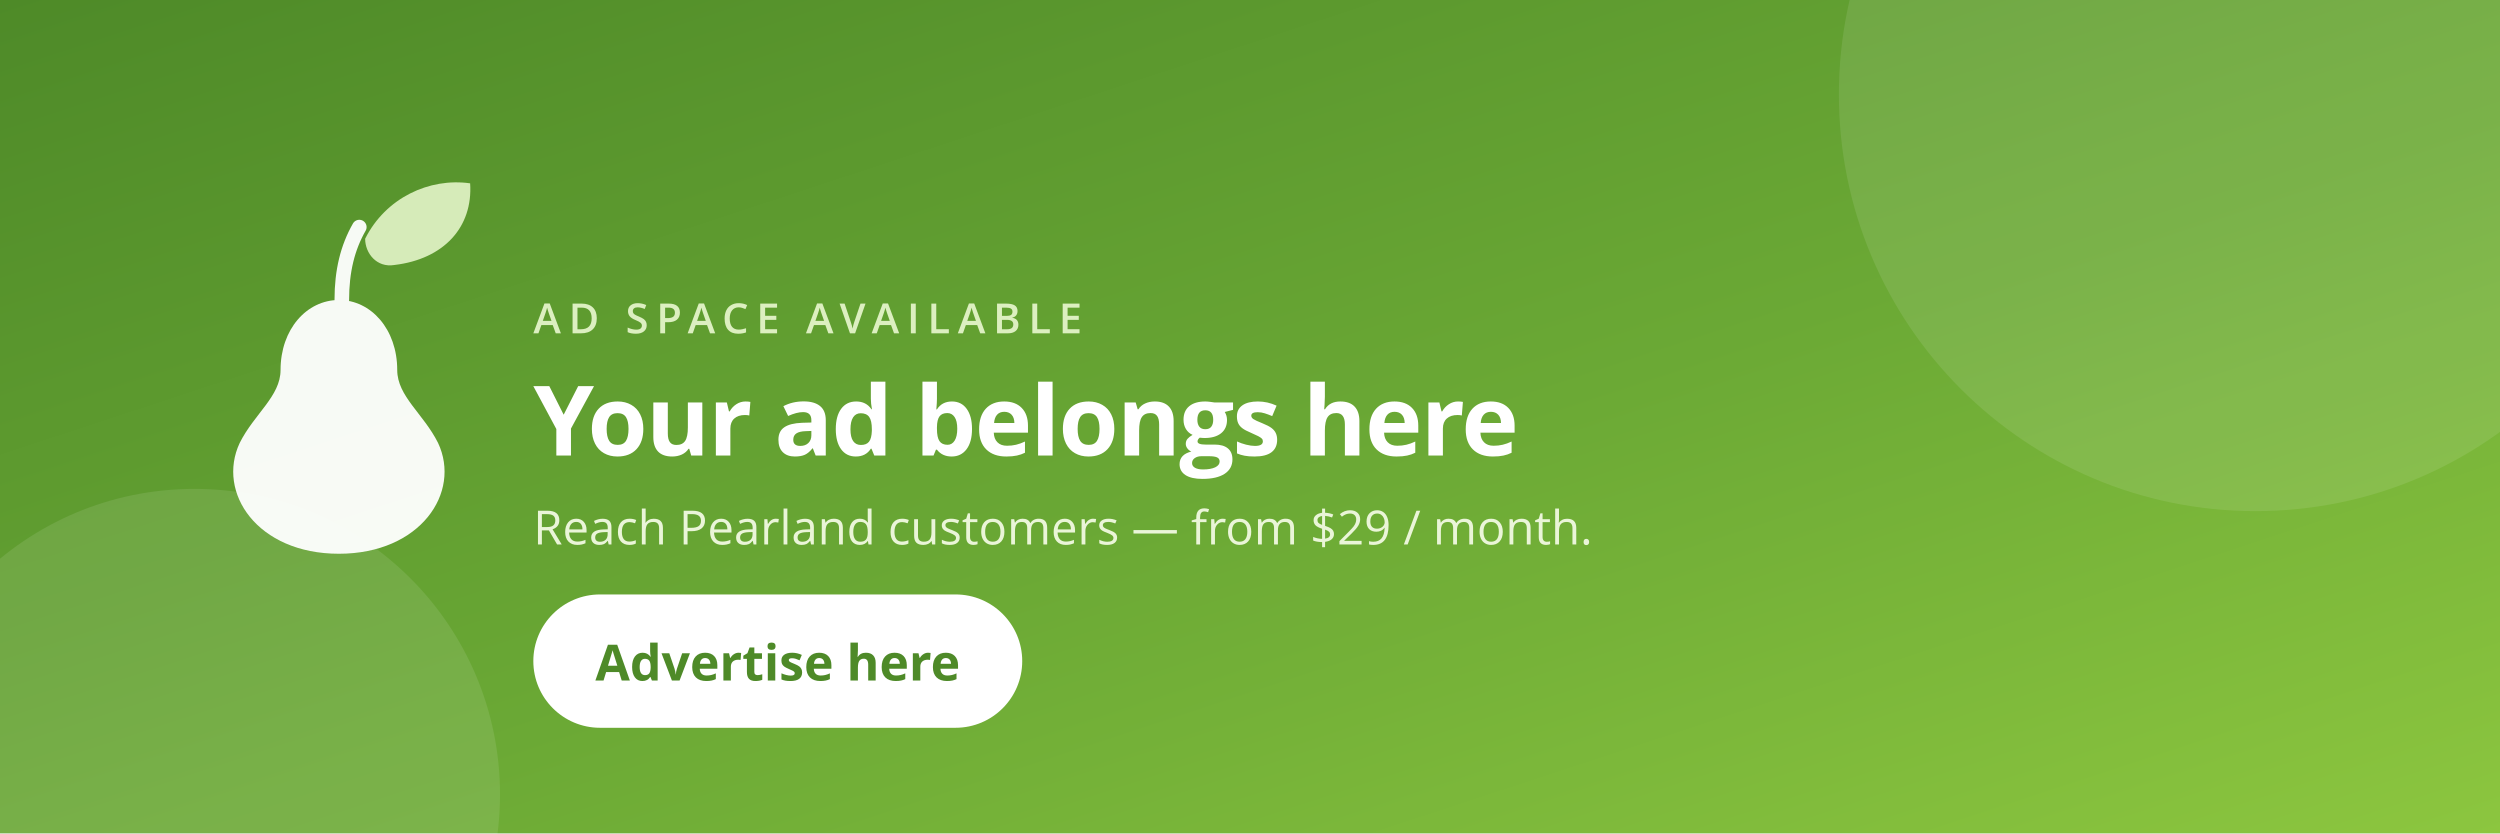
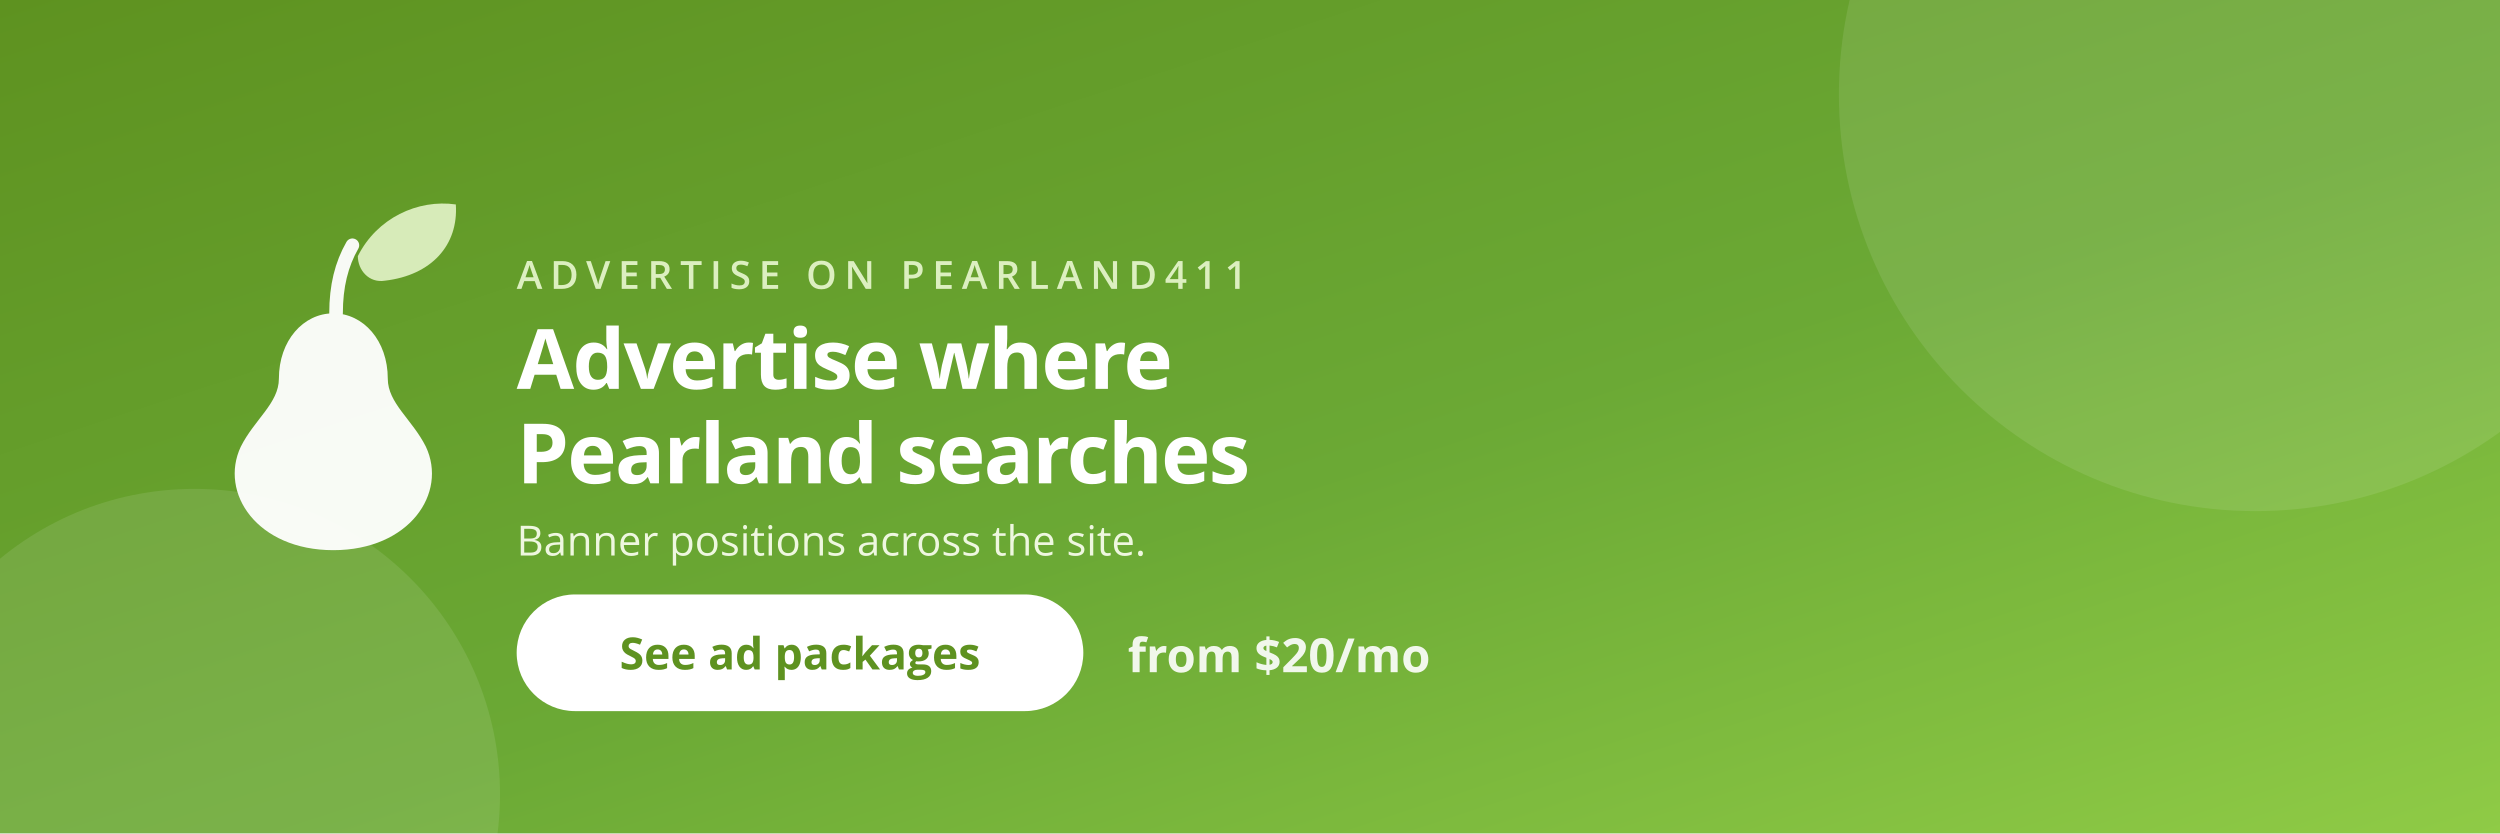
<svg xmlns="http://www.w3.org/2000/svg" viewBox="0 0 900 300" width="900" height="300" role="img" aria-label="Advertise your business on Pearland411">
  <defs>
-     <linearGradient id="hwBg" x1="0" y1="0" x2="1" y2="1">
-       <stop offset="0" stop-color="#4E8A28" />
+     <linearGradient id="ggreenwide" x1="0" y1="0" x2="1" y2="1">
+       <stop offset="0" stop-color="#5E9220" />
      <stop offset="0.55" stop-color="#6BA935" />
-       <stop offset="1" stop-color="#8CC63F" />
+       <stop offset="1" stop-color="#8FCB46" />
    </linearGradient>
  </defs>
-   <rect width="900" height="300" fill="url(#hwBg)" />
+   <rect width="900" height="300" fill="url(#ggreenwide)" />
  <g opacity="0.10" fill="#FFFFFF">
    <circle cx="812" cy="34" r="150" />
    <circle cx="70" cy="286" r="110" />
  </g>
-   <g transform="translate(122 150) scale(1.05)" opacity="0.95">
-     <path d="M0-40c-11 0-20 10-20 24 0 9-9 15-14 25-8 17 6 38 34 38s42-21 34-38c-5-10-14-16-14-25 0-14-9-24-20-24z" fill="#FFFFFF" />
-     <path d="M1-40c0-10 2-18 6-25" stroke="#FFFFFF" stroke-width="5" stroke-linecap="round" fill="none" />
-     <path d="M9-61c7-14 22-21 36-19 1 15-9 26-26 28-6 1-10-4-10-9z" fill="#DCEFC0" />
+   <g transform="translate(120 152) scale(0.98)">
+     <g transform="scale(1.0)" opacity="0.95">
+       <path d="M0-40c-11 0-20 10-20 24 0 9-9 15-14 25-8 17 6 38 34 38s42-21 34-38c-5-10-14-16-14-25 0-14-9-24-20-24z" fill="#FFFFFF" />
+       <path d="M1-40c0-10 2-18 6-25" stroke="#FFFFFF" stroke-width="5" stroke-linecap="round" fill="none" />
+       <path d="M9-61c7-14 22-21 36-19 1 15-9 26-26 28-6 1-10-4-10-9z" fill="#DCEFC0" />
+     </g>
  </g>
-   <text x="192" y="120" font-family="'Open Sans',system-ui,-apple-system,'Segoe UI',Roboto,Arial,sans-serif" font-size="15" font-weight="600" letter-spacing="2.8" fill="#DCEFC0">AD SPACE AVAILABLE</text>
-   <text x="192" y="164" font-family="'Poppins','Open Sans',system-ui,-apple-system,'Segoe UI',Roboto,Arial,sans-serif" font-size="35" font-weight="700" letter-spacing="-0.6" fill="#FFFFFF">Your ad belongs here</text>
-   <text x="192" y="196" font-family="'Open Sans',system-ui,-apple-system,'Segoe UI',Roboto,Arial,sans-serif" font-size="17" fill="#EAF5D8">Reach Pearland customers — from $29 / month.</text>
-   <g transform="translate(192 214)">
-     <rect width="176" height="48" rx="24" fill="#FFFFFF" />
-     <text x="88" y="31" text-anchor="middle" font-family="'Poppins','Open Sans',system-ui,-apple-system,'Segoe UI',Roboto,Arial,sans-serif" font-size="18" font-weight="700" fill="#4E8A28">Advertise here</text>
+   <text x="186" y="104" font-family="'Open Sans',system-ui,-apple-system,'Segoe UI',Roboto,Arial,sans-serif" font-size="14" font-weight="600" letter-spacing="2.8" fill="#DCEFC0">ADVERTISE ON PEARLAND411</text>
+   <text x="186" y="140" font-family="'Poppins','Open Sans',system-ui,-apple-system,'Segoe UI',Roboto,Arial,sans-serif" font-size="30" font-weight="700" letter-spacing="-0.6" fill="#FFFFFF">Advertise where</text>
+   <text x="186" y="174" font-family="'Poppins','Open Sans',system-ui,-apple-system,'Segoe UI',Roboto,Arial,sans-serif" font-size="30" font-weight="700" letter-spacing="-0.6" fill="#FFFFFF">Pearland searches</text>
+   <text x="186" y="200" font-family="'Open Sans',system-ui,-apple-system,'Segoe UI',Roboto,Arial,sans-serif" font-size="15" fill="#EEF7DF">Banner positions across the site.</text>
+   <g transform="translate(186 214)">
+     <rect width="204" height="42" rx="21" fill="#FFFFFF" />
+     <text x="102" y="27" text-anchor="middle" font-family="'Poppins','Open Sans',system-ui,-apple-system,'Segoe UI',Roboto,Arial,sans-serif" font-size="16" font-weight="700" fill="#5E9220">See ad packages</text>
  </g>
+   <text x="406" y="242" font-family="'Poppins','Open Sans',system-ui,-apple-system,'Segoe UI',Roboto,Arial,sans-serif" font-size="17" font-weight="700" fill="#FFFFFF" opacity="0.9">from $20/mo</text>
</svg>
